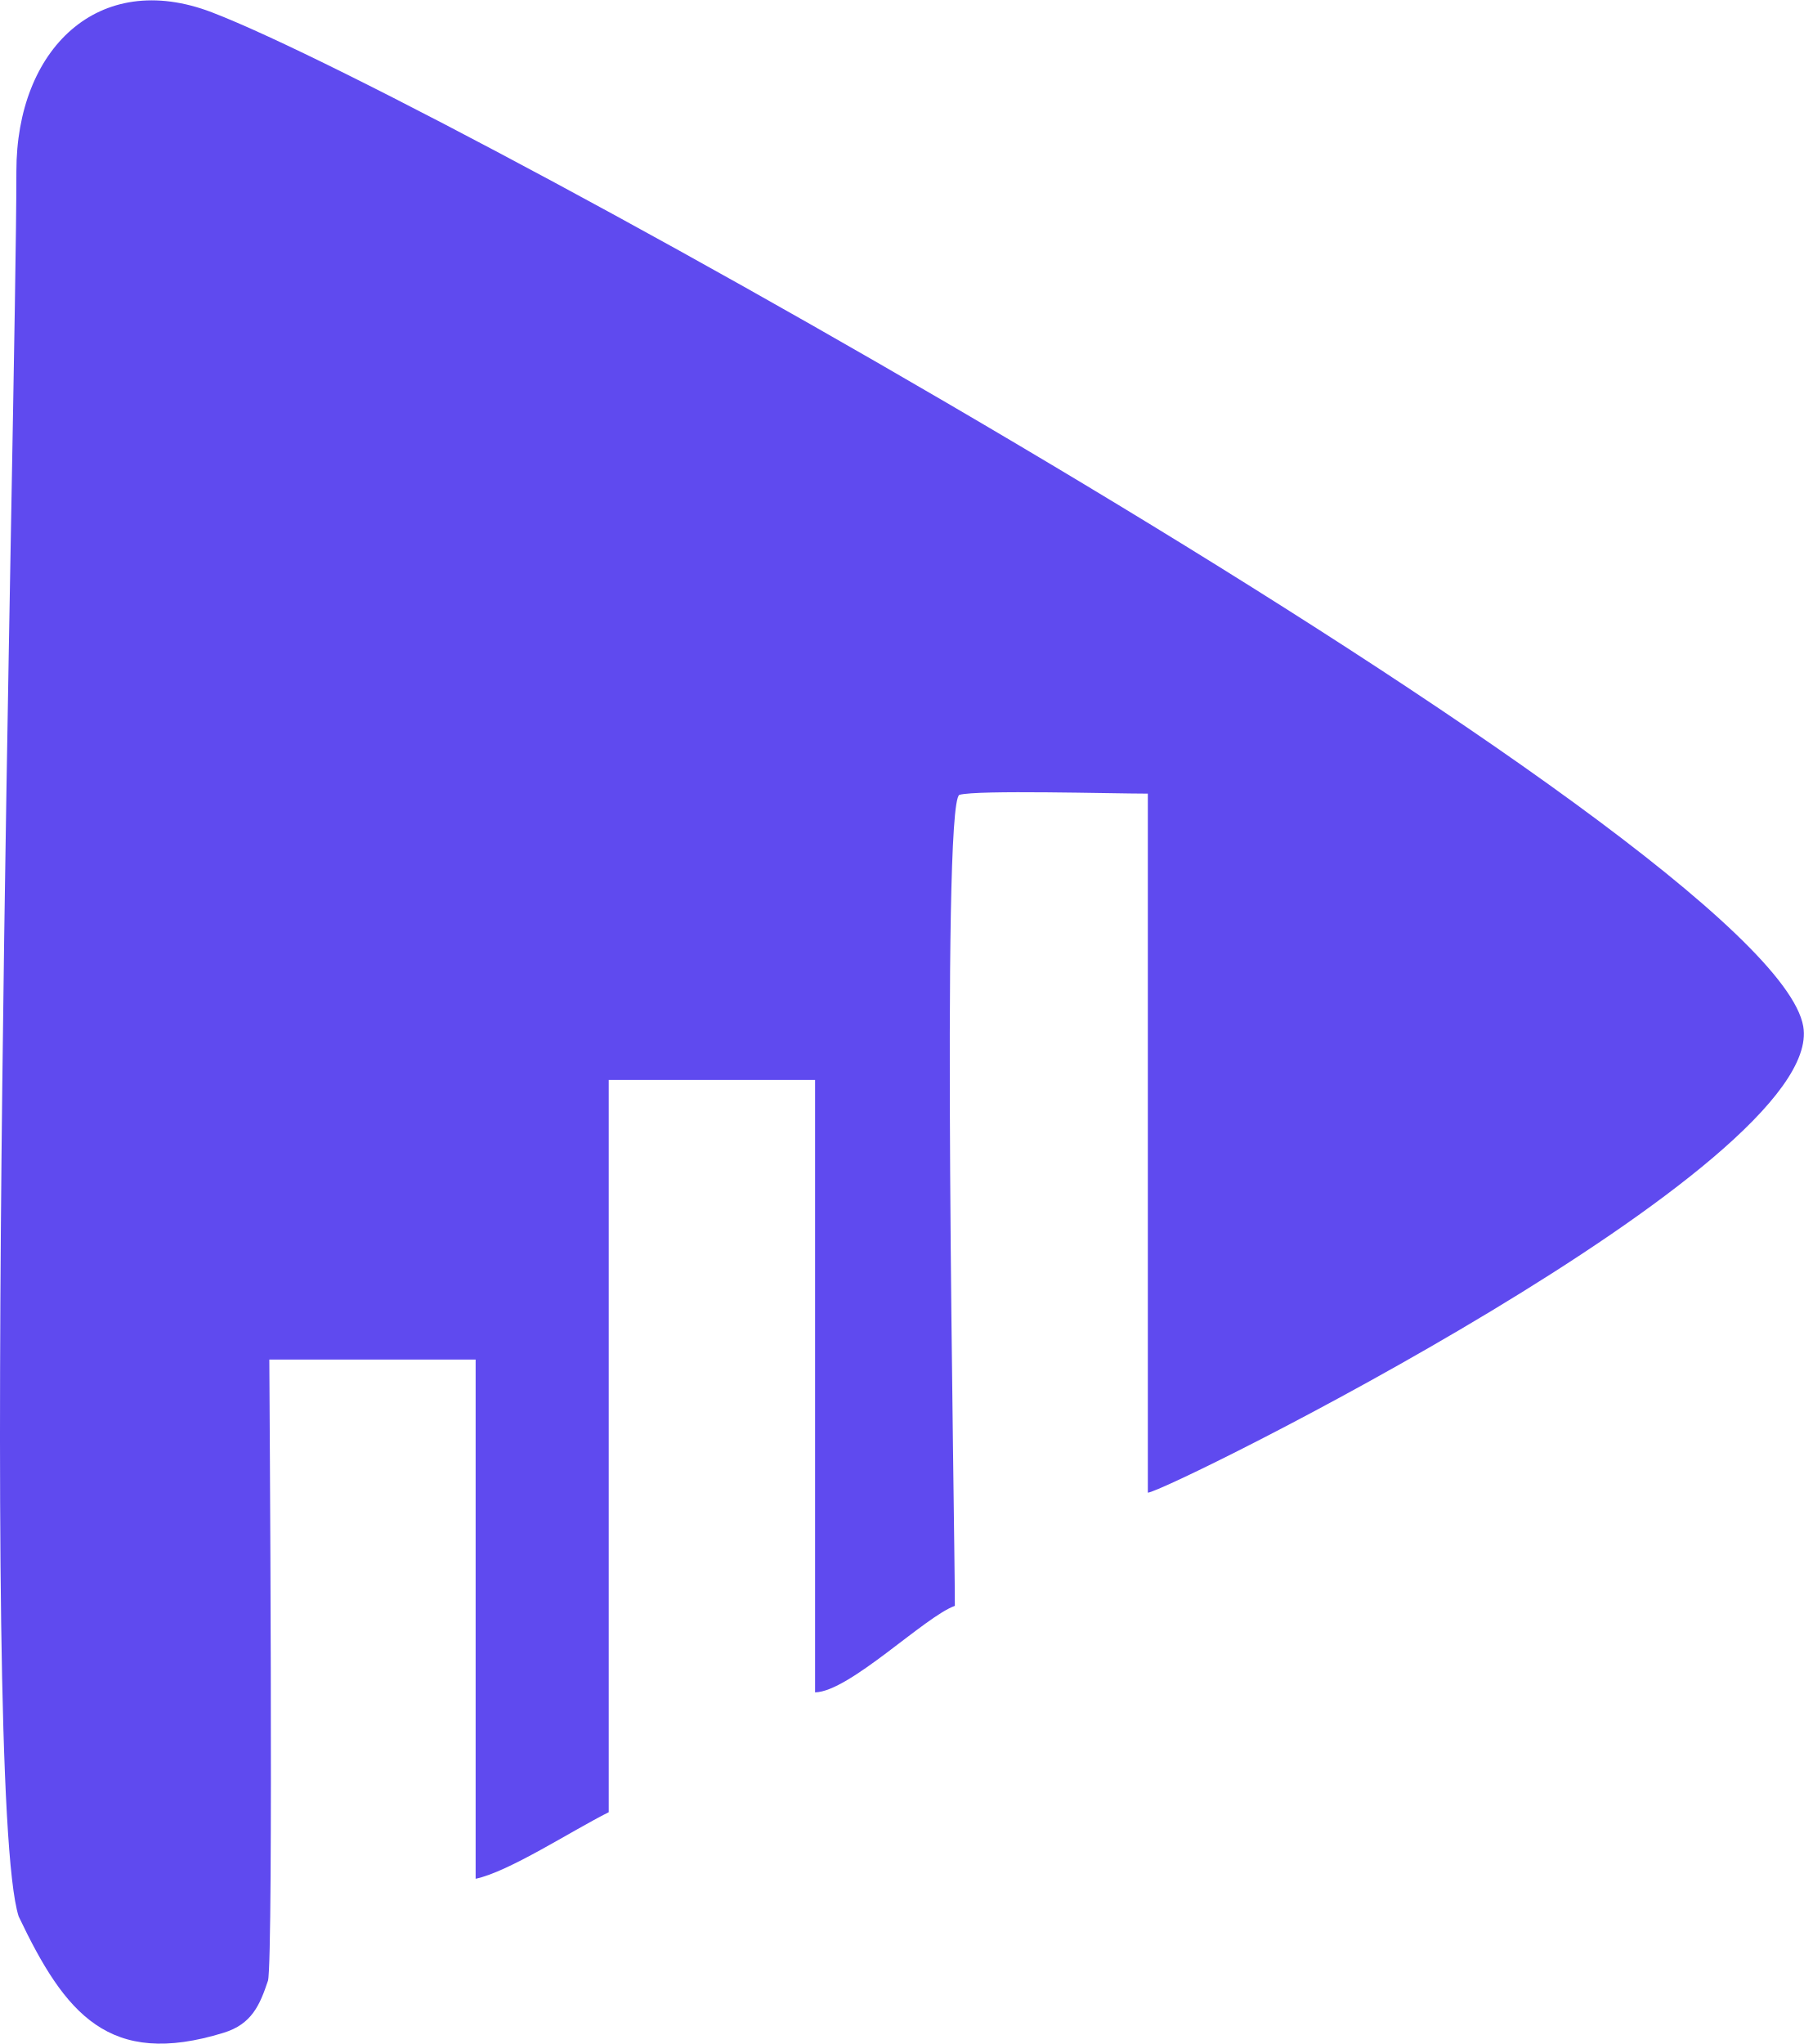
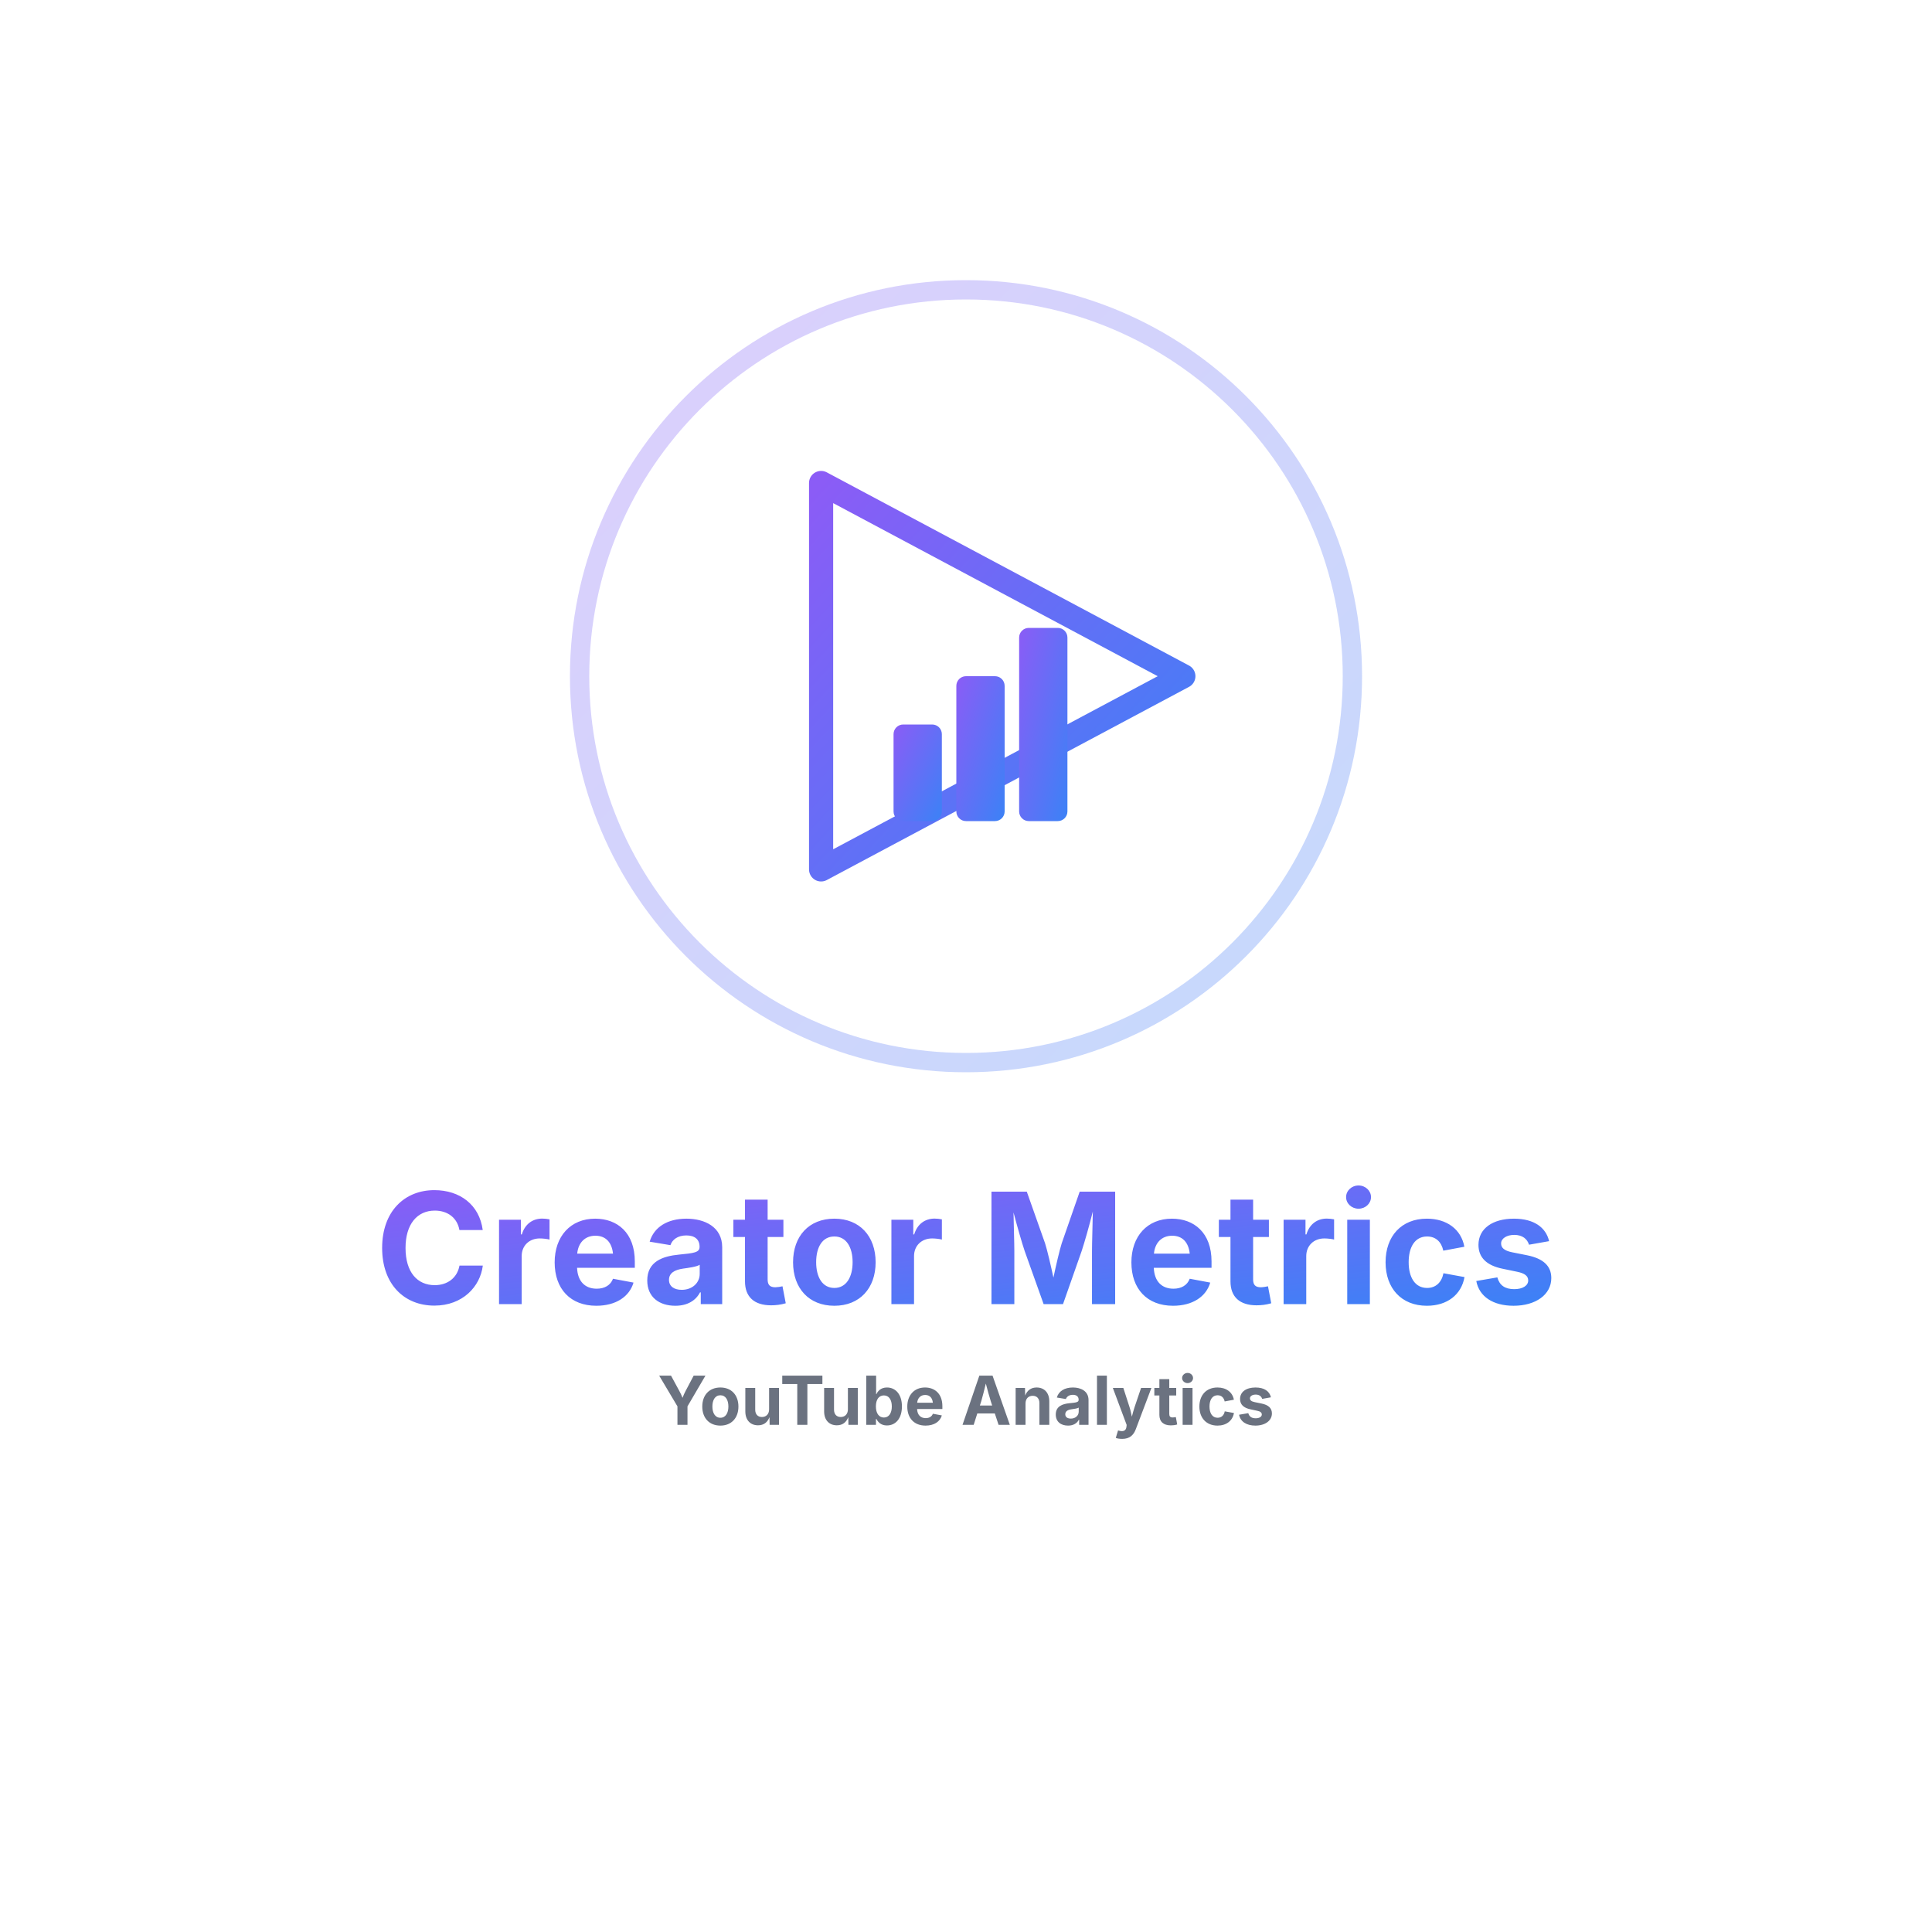
- <svg xmlns="http://www.w3.org/2000/svg" xml:space="preserve" width="542px" height="614px" version="1.1" shape-rendering="geometricPrecision" text-rendering="geometricPrecision" image-rendering="optimizeQuality" fill-rule="evenodd" clip-rule="evenodd" viewBox="0 0 418.28 473.68">
-   <g id="Layer_x0020_1">
-     <path fill="#5F4AEF" d="M62.45 315.09l47.84 0 0 120.37c7.73,-1.63 22.24,-11.12 30.86,-15.43l0 -169.76 47.85 0 0 141.98c7.97,-0.18 25.38,-17.52 32.41,-20.06 0,-19.52 -3.25,-185.91 1.05,-188.01 4.27,-1.18 35.3,-0.28 43.7,-0.28l0 162.05c4.05,0 157.43,-76.15 151.98,-108.07 -7.28,-42.68 -314.55,-214.25 -369.02,-235.11 -26.38,-10.1 -45.33,8.61 -45.32,36.83 0,54.4 -8.89,375.25 0.53,404.59 10.76,22.63 20.94,35.17 47.52,26.97 6.52,-2 8.4,-6.41 10.29,-12.08 1.32,-5 0.31,-140.63 0.31,-143.99z" />
+ <svg xmlns="http://www.w3.org/2000/svg" viewBox="0 0 400 400">
+   <defs>
+     <linearGradient id="purpleBlue" x1="0%" y1="0%" x2="100%" y2="100%">
+       <stop offset="0%" style="stop-color:#8b5cf6;stop-opacity:1" />
+       <stop offset="100%" style="stop-color:#3b82f6;stop-opacity:1" />
+     </linearGradient>
+     <style>
+       @keyframes pulse {
+         0%, 100% { transform: scale(1); opacity: 1; }
+         50% { transform: scale(1.02); opacity: 0.95; }
+       }
+       
+       @keyframes slideUp {
+         0%, 100% { transform: translateY(0); }
+         50% { transform: translateY(-3px); }
+       }
+       
+       .logo-element {
+         animation: pulse 3s ease-in-out infinite;
+         transform-origin: center;
+       }
+       
+       .bar {
+         animation: slideUp 2s ease-in-out infinite;
+       }
+       
+       text {
+         font-family: system-ui, -apple-system, sans-serif;
+         font-weight: 700;
+       }
+     </style>
+   </defs>
+   <g transform="translate(200, 140)">
+     <circle cx="0" cy="0" r="80" fill="none" stroke="url(#purpleBlue)" stroke-width="4" opacity="0.3" class="logo-element" />
+     <path d="M -30 -40 L -30 40 L 45 0 Z" fill="none" stroke="url(#purpleBlue)" stroke-width="5" stroke-linejoin="round" class="logo-element" />
+     <g>
+       <rect x="-15" y="10" width="10" height="20" rx="2" fill="url(#purpleBlue)" class="bar" style="animation-delay: 0s" />
+       <rect x="-2" y="0" width="10" height="30" rx="2" fill="url(#purpleBlue)" class="bar" style="animation-delay: 0.2s" />
+       <rect x="11" y="-10" width="10" height="40" rx="2" fill="url(#purpleBlue)" class="bar" style="animation-delay: 0.4s" />
+     </g>
+   </g>
+   <text x="200" y="270" font-size="32" fill="url(#purpleBlue)" text-anchor="middle" font-weight="700">Creator Metrics</text>
+   <text x="200" y="295" font-size="14" fill="#6b7280" text-anchor="middle" font-weight="600">YouTube Analytics</text>
+   <g transform="translate(200, 140)" opacity="0">
+     <rect x="-40" y="20" width="12" height="15" rx="2" fill="url(#purpleBlue)" class="bar" />
+     <rect x="-24" y="10" width="12" height="25" rx="2" fill="url(#purpleBlue)" class="bar" style="animation-delay: 0.15s" />
+     <rect x="-8" y="0" width="12" height="35" rx="2" fill="url(#purpleBlue)" class="bar" style="animation-delay: 0.3s" />
+     <rect x="8" y="-10" width="12" height="45" rx="2" fill="url(#purpleBlue)" class="bar" style="animation-delay: 0.45s" />
+     <rect x="24" y="-20" width="12" height="55" rx="2" fill="url(#purpleBlue)" class="bar" style="animation-delay: 0.6s" />
  </g>
</svg>
